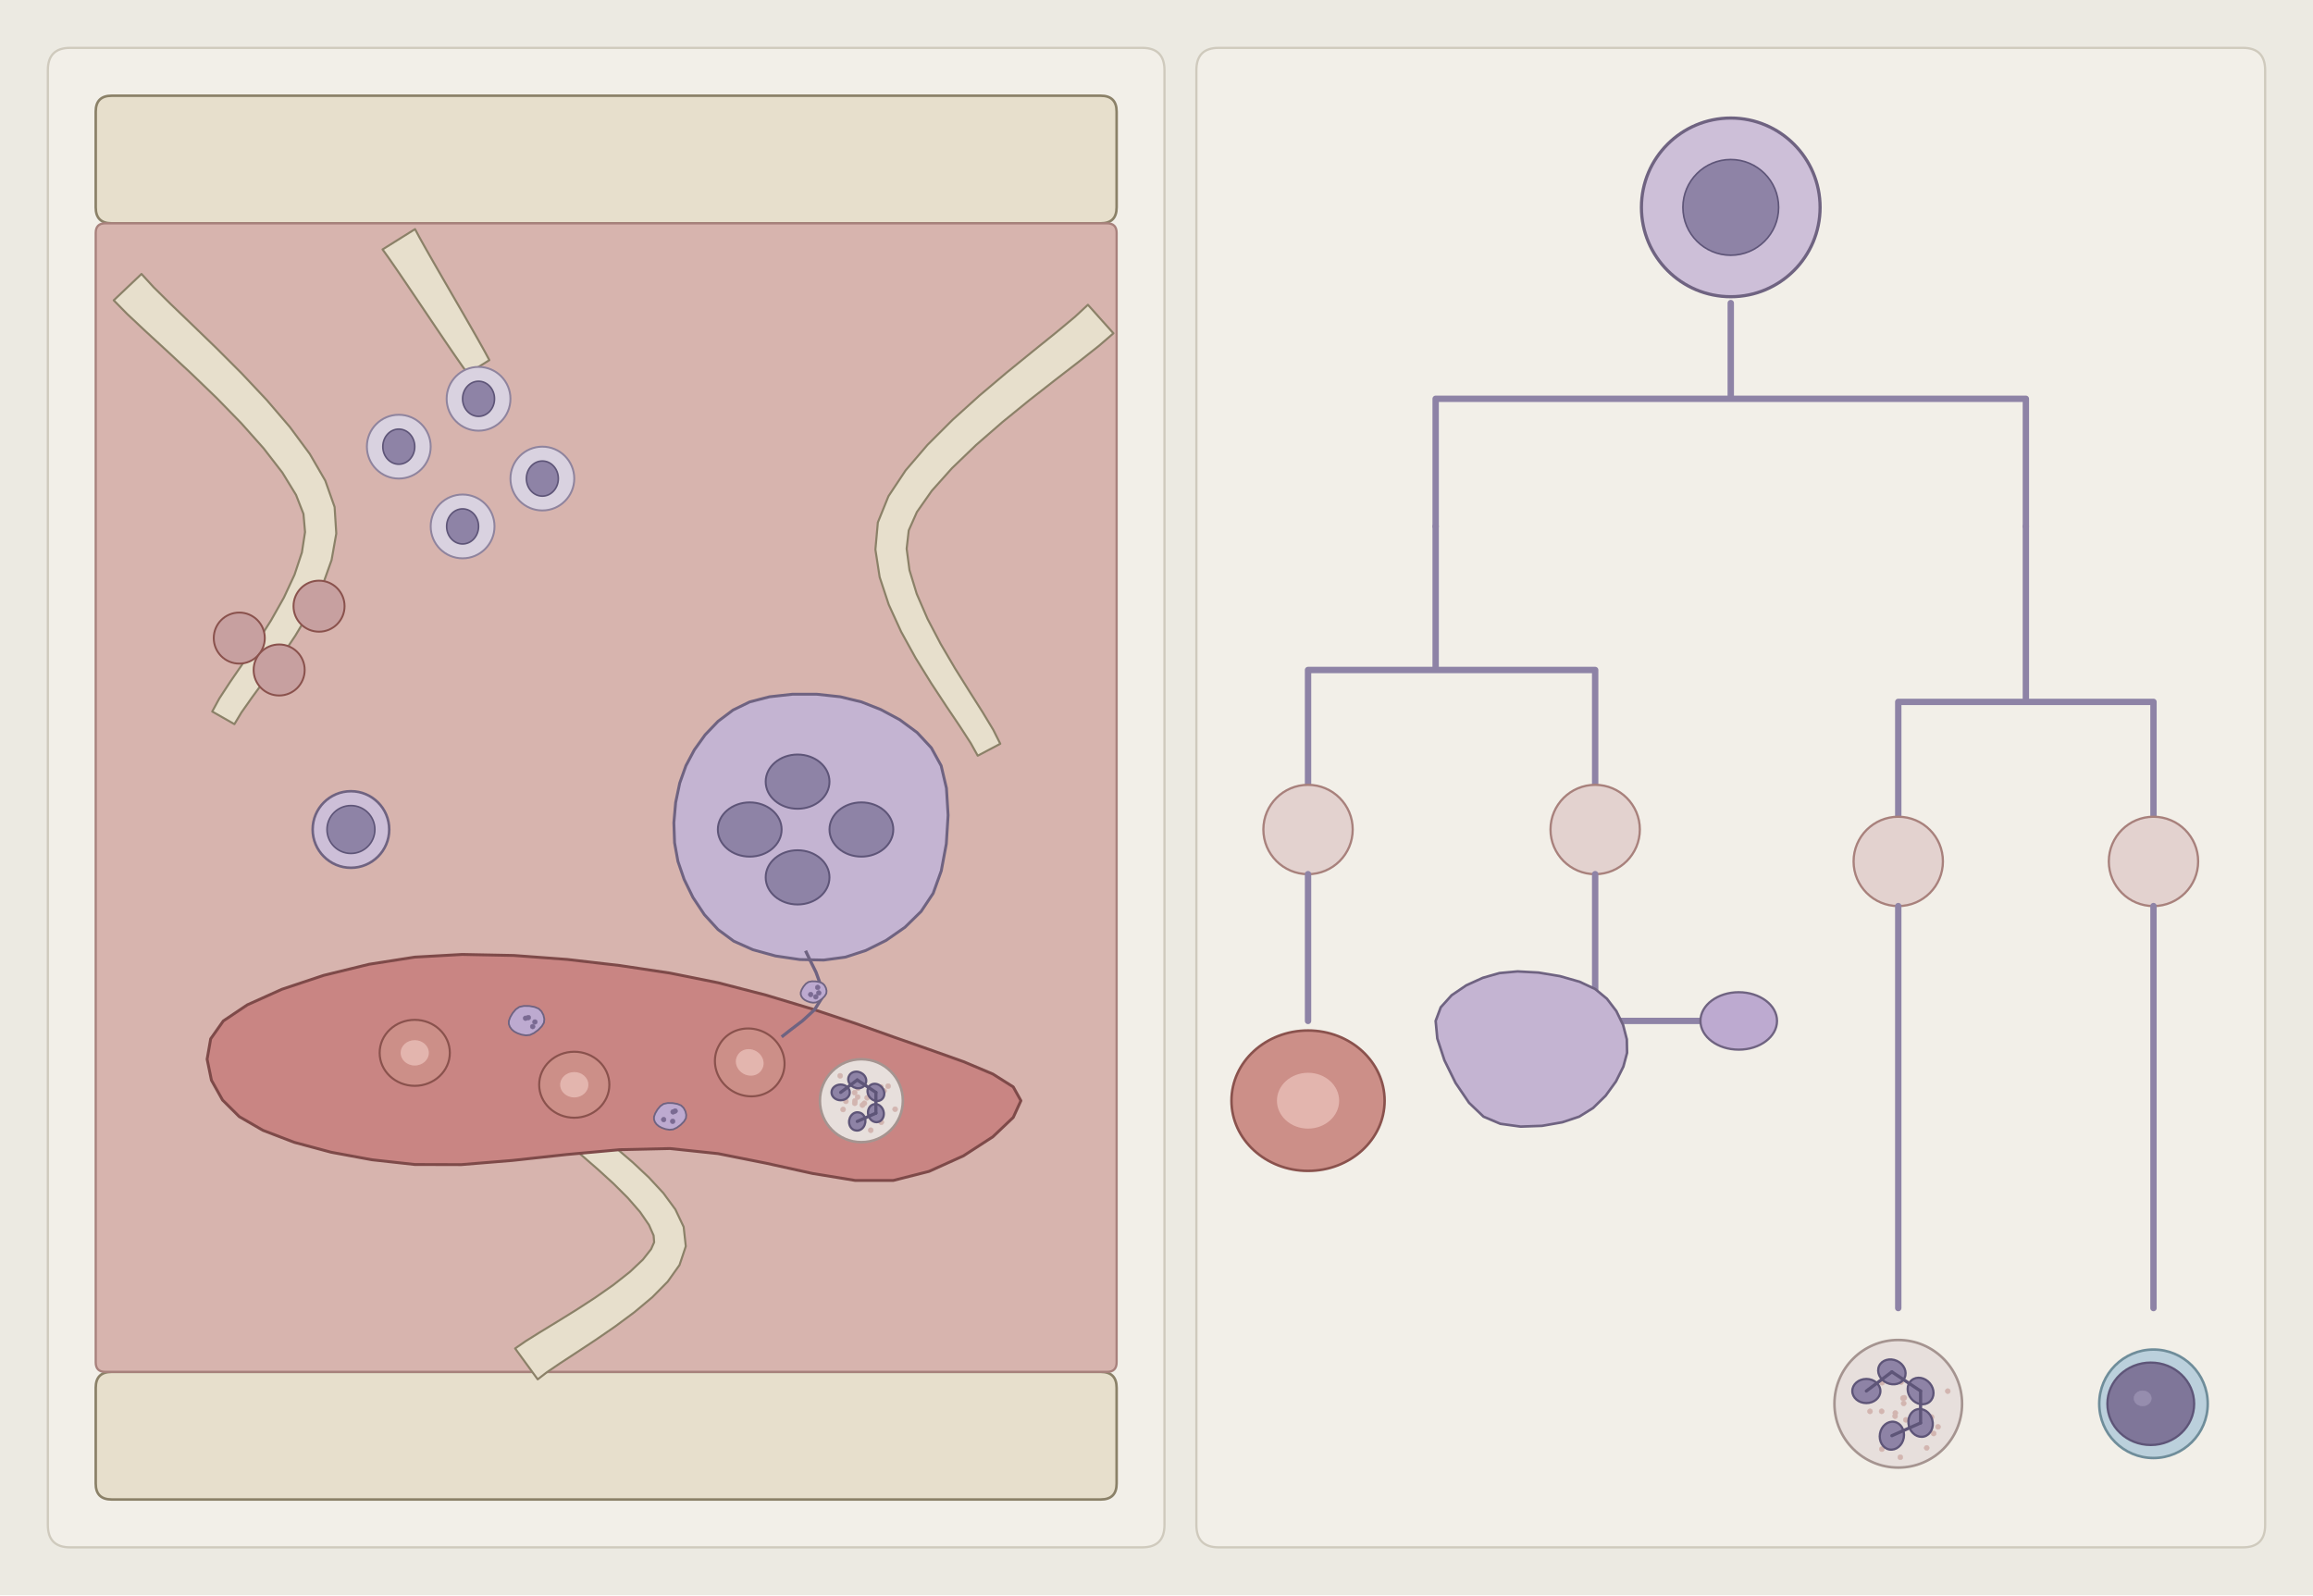
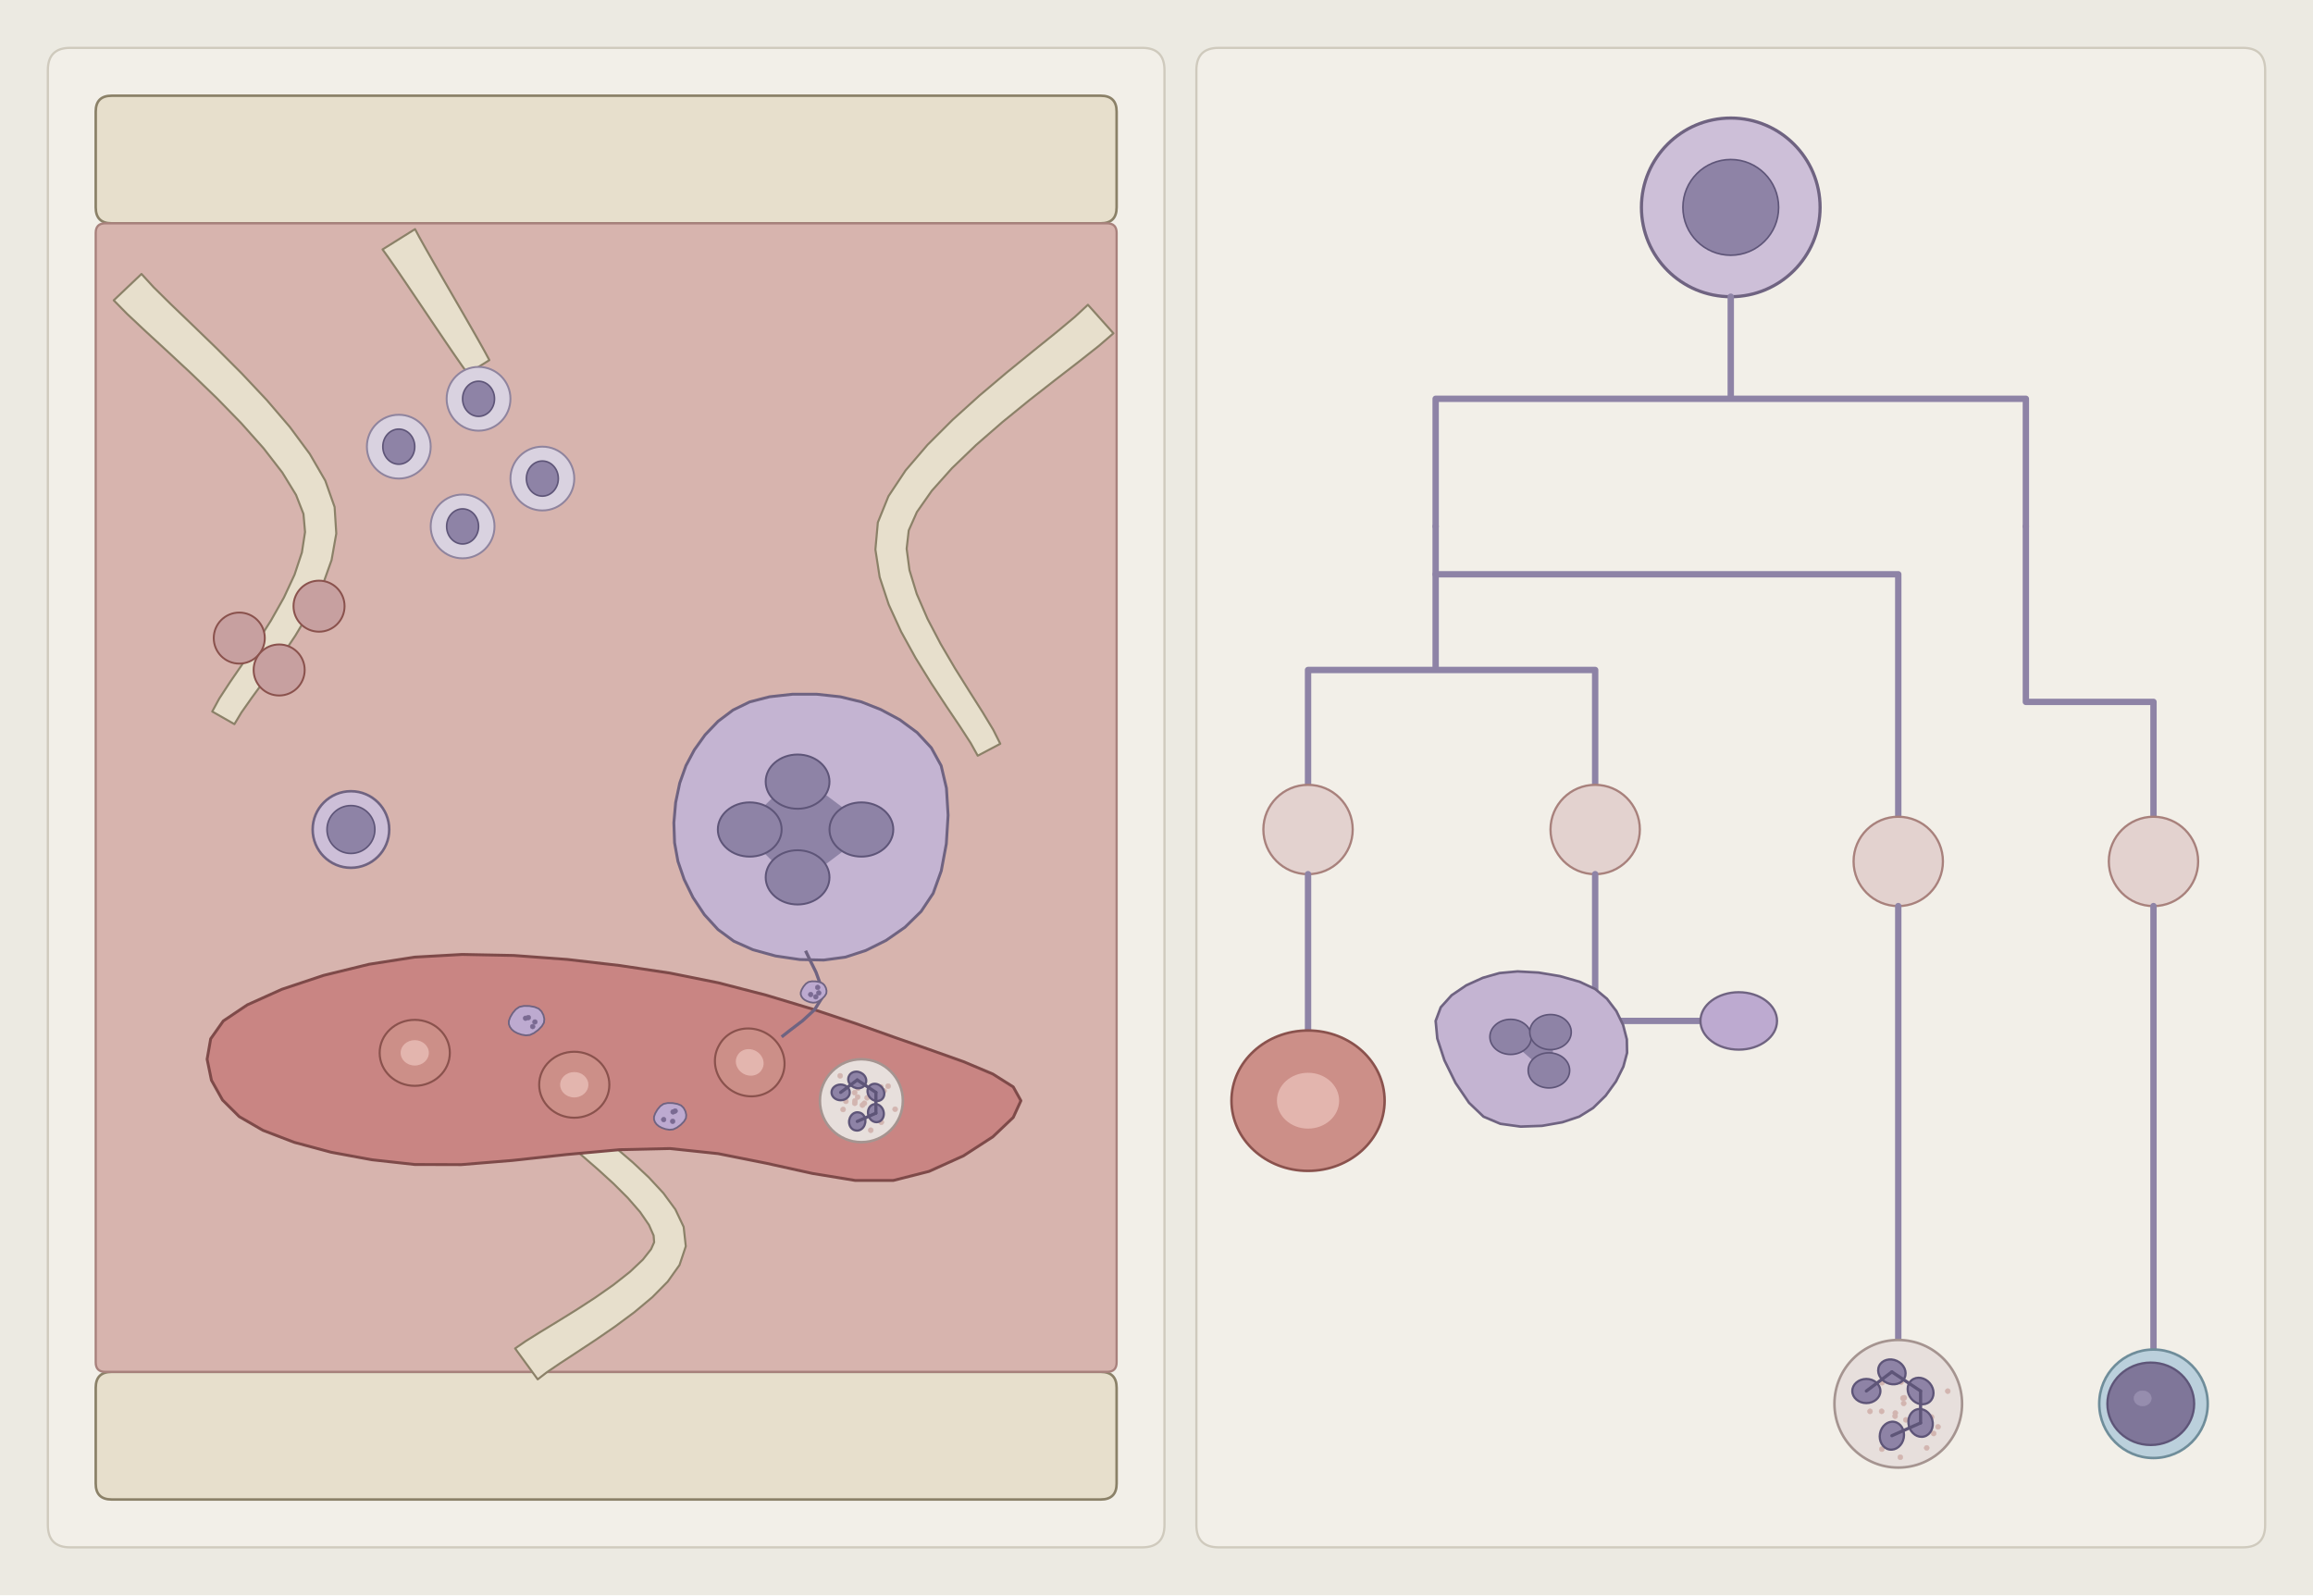
<svg xmlns="http://www.w3.org/2000/svg" viewBox="0 0 1450 1000" width="1450" height="1000">
  <rect width="1450" height="1000" fill="#ECEAE2" />
  <path d="M44 30H716Q730 30 730 44V956Q730 970 716 970H44Q30 970 30 956V44Q30 30 44 30Z" fill="#F2EFE8" stroke="#CFCABD" stroke-width="1.4" />
  <path d="M764 30H1406Q1420 30 1420 44V956Q1420 970 1406 970H764Q750 970 750 956V44Q750 30 764 30Z" fill="#F2EFE8" stroke="#CFCABD" stroke-width="1.4" />
  <path d="M70 60H690Q700 60 700 70V130Q700 140 690 140H70Q60 140 60 130V70Q60 60 70 60Z" fill="#E7DFCC" stroke="#8B8168" stroke-width="1.6" stroke-linejoin="round" />
  <path d="M70 860H690Q700 860 700 870V930Q700 940 690 940H70Q60 940 60 930V870Q60 860 70 860Z" fill="#E7DFCC" stroke="#8B8168" stroke-width="1.6" stroke-linejoin="round" />
  <path d="M66 140H694Q700 140 700 146V854Q700 860 694 860H66Q60 860 60 854V146Q60 140 66 140Z" fill="#D7B4AE" stroke="#A8817C" stroke-width="1.4" stroke-linejoin="round" />
  <path d="M71.3 188.26L79.61 196.72L91.21 207.61L105.02 220.31L120.22 234.46L135.92 249.6L151.23 265.29L165.23 281.02L176.99 296.23L185.58 310.24L190.24 322.17L191.23 333.5L189.26 346.33L184.65 360.24L177.95 374.66L169.83 389.04L161.02 402.93L152.22 415.93L144.14 427.69L137.44 437.94L133.05 446.04L146.95 453.96L151.32 446.68L157.94 437.27L166.3 425.81L175.62 412.75L185.17 398.46L194.21 383.26L202.03 367.42L207.86 351.11L210.81 334.48L209.76 317.83L203.92 301.31L194.21 284.57L181.67 267.63L167.17 250.71L151.58 234.15L135.78 218.34L120.68 203.74L107.19 190.79L96.29 180.03L88.7 171.74Z" fill="#E7DFCC" stroke="#8B8168" stroke-width="1.3" stroke-linejoin="round" />
  <path d="M682 191.06L673.79 198.68L662.04 208.46L647.48 220.2L631.17 233.47L614.09 247.9L597.2 263.14L581.43 278.88L567.71 294.89L556.97 311.06L550.32 327.49L548.78 344.49L551.45 361.78L557.15 379.03L564.94 396.06L574.05 412.58L583.73 428.24L593.2 442.65L601.73 455.33L608.49 465.76L612.93 473.74L627.07 466.26L622.66 457.49L615.87 446.27L607.65 433.3L598.67 418.96L589.7 403.67L581.46 387.94L574.7 372.32L570.15 357.42L568.37 343.96L569.68 332.51L574.81 320.96L584.13 307.67L596.83 293.46L611.92 278.94L628.41 264.6L645.31 250.85L661.66 238.06L676.52 226.58L689.03 216.7L698 208.94Z" fill="#E7DFCC" stroke="#8B8168" stroke-width="1.3" stroke-linejoin="round" />
  <path d="M337.08 864.69L342.74 860.3L351.06 854.65L361.54 847.79L373.33 840.01L385.65 831.53L397.77 822.53L408.97 813.15L418.6 803.4L425.99 793L429.92 781.28L428.58 769.13L423.39 758.16L415.87 747.94L406.77 738.12L396.73 728.7L386.39 719.82L376.41 711.68L367.49 704.54L360.39 698.71L355.6 694.28L344.4 705.72L349.38 710.86L356.67 717.38L365.38 724.87L374.89 733.14L384.52 741.92L393.55 750.92L401.24 759.75L406.85 767.92L409.75 774.55L410.08 778.72L408.16 783.08L403 789.64L394.88 797.31L384.63 805.39L373.1 813.47L361.07 821.27L349.31 828.55L338.54 835.11L329.41 840.82L322.92 845.31Z" fill="#E7DFCC" stroke="#8B8168" stroke-width="1.3" stroke-linejoin="round" />
  <path d="M239.82 156.36L243.36 161.27L248.1 168.1L253.74 176.36L259.98 185.59L266.52 195.3L273.06 205.01L279.3 214.24L284.94 222.5L289.68 229.33L293.22 234.24L306.78 225.76L303.92 220.43L299.86 213.18L294.9 204.48L289.34 194.83L283.48 184.7L277.62 174.57L272.06 164.92L267.1 156.22L263.04 148.97L260.18 143.64Z" fill="#E7DFCC" stroke="#8B8168" stroke-width="1.3" stroke-linejoin="round" />
  <path d="M140 640L155.04 629.92L176.72 620.16L202.88 611.44L231.36 604.48L260 600L289.76 598.32L322.08 598.96L355.52 601.44L388.64 605.28L420 610L450.24 616.08L480.32 623.84L509.28 632.56L536.16 641.52L560 650L582.4 657.84L604 665.52L622.4 673.28L635.2 681.36L640 690L635.2 700.48L622.4 712.64L604 724.56L582.4 734.32L560 740L536.16 740L509.28 735.6L480.32 729.2L450.24 723.2L420 720L388.48 720.72L355.04 723.76L321.36 727.44L289.12 730.08L260 730L233.2 727.04L207.6 722.32L184.4 716.08L164.8 708.56L150 700L139.52 689.6L132.56 677.2L129.84 664L132.08 651.2Z" fill="#C98583" stroke="#7E4A49" stroke-width="1.8" stroke-linejoin="round" />
  <path d="M238 660A22 20.68 0 1 0 282 660A22 20.68 0 1 0 238 660Z" fill="#CC8F88" stroke="#8A524D" stroke-width="1.3" stroke-linejoin="round" />
  <path d="M250.76 660A9.24 8.36 0 1 0 269.24 660A9.24 8.36 0 1 0 250.76 660Z" fill="#E3B5AE" stroke="#CC8F88" stroke-width="0.8" stroke-linejoin="round" />
  <path d="M338 680A22 20.68 0 1 0 382 680A22 20.68 0 1 0 338 680Z" fill="#CC8F88" stroke="#8A524D" stroke-width="1.3" stroke-linejoin="round" />
  <path d="M350.76 680A9.24 8.36 0 1 0 369.24 680A9.24 8.36 0 1 0 350.76 680Z" fill="#E3B5AE" stroke="#CC8F88" stroke-width="0.8" stroke-linejoin="round" />
  <path d="M450.95 655A22 20.68 30 1 0 489.05 677A22 20.68 30 1 0 450.95 655Z" fill="#CC8F88" stroke="#8A524D" stroke-width="1.3" stroke-linejoin="round" />
  <path d="M462 661.38A9.24 8.36 30 1 0 478 670.62A9.24 8.36 30 1 0 462 661.38Z" fill="#E3B5AE" stroke="#CC8F88" stroke-width="0.8" stroke-linejoin="round" />
  <path d="M319 640L319.83 637.72L321.34 635.12L323.33 632.76L325.6 631.2L328.44 630.6L331.86 630.65L335.16 631.25L337.7 632.3L339.43 633.98L340.66 636.29L341.23 638.8L341 641.1L339.68 643.33L337.43 645.64L334.76 647.6L332.2 648.8L329.65 649.05L326.91 648.59L324.34 647.69L322.3 646.6L320.78 645.31L319.62 643.71L318.97 641.91Z" fill="#BDAAD0" stroke="#6F6381" stroke-width="1.1" stroke-linejoin="round" />
  <path d="M329.73 637.9A1.5 1.5 0 1 0 332.73 637.9A1.5 1.5 0 1 0 329.73 637.9Z" fill="#7A6A92" stroke="#7A6A92" stroke-width="0.3" stroke-linejoin="round" />
  <path d="M333.85 640.65A1.5 1.5 0 1 0 336.85 640.65A1.5 1.5 0 1 0 333.85 640.65Z" fill="#7A6A92" stroke="#7A6A92" stroke-width="0.3" stroke-linejoin="round" />
  <path d="M332.42 643.53A1.5 1.5 0 1 0 335.42 643.53A1.5 1.5 0 1 0 332.42 643.53Z" fill="#7A6A92" stroke="#7A6A92" stroke-width="0.3" stroke-linejoin="round" />
  <path d="M327.95 638.31A1.5 1.5 0 1 0 330.95 638.31A1.5 1.5 0 1 0 327.95 638.31Z" fill="#7A6A92" stroke="#7A6A92" stroke-width="0.3" stroke-linejoin="round" />
  <path d="M410 700L410.75 697.93L412.13 695.56L413.94 693.41L416 692L418.59 691.45L421.69 691.5L424.7 692.05L427 693L428.57 694.53L429.69 696.63L430.21 698.91L430 701L428.8 703.03L426.75 705.13L424.33 706.91L422 708L419.68 708.23L417.19 707.81L414.85 706.99L413 706L411.62 704.83L410.56 703.38L409.98 701.73Z" fill="#BDAAD0" stroke="#6F6381" stroke-width="1.1" stroke-linejoin="round" />
  <path d="M420.2 702.93A1.5 1.5 0 1 0 423.2 702.93A1.5 1.5 0 1 0 420.2 702.93Z" fill="#7A6A92" stroke="#7A6A92" stroke-width="0.3" stroke-linejoin="round" />
  <path d="M420.43 697.01A1.5 1.5 0 1 0 423.43 697.01A1.5 1.5 0 1 0 420.43 697.01Z" fill="#7A6A92" stroke="#7A6A92" stroke-width="0.3" stroke-linejoin="round" />
  <path d="M421.76 696.46A1.5 1.5 0 1 0 424.76 696.46A1.5 1.5 0 1 0 421.76 696.46Z" fill="#7A6A92" stroke="#7A6A92" stroke-width="0.3" stroke-linejoin="round" />
  <path d="M414.55 701.85A1.5 1.5 0 1 0 417.55 701.85A1.5 1.5 0 1 0 414.55 701.85Z" fill="#7A6A92" stroke="#7A6A92" stroke-width="0.3" stroke-linejoin="round" />
  <path d="M514 690A26 26 0 1 0 566 690A26 26 0 1 0 514 690Z" fill="#E7DFDC" stroke="#A59490" stroke-width="1.6" stroke-linejoin="round" />
  <path d="M550.89 703.51A1.6 1.6 0 1 0 554.09 703.51A1.6 1.6 0 1 0 550.89 703.51Z" fill="#D2B5B0" stroke="#D2B5B0" stroke-width="0.3" stroke-linejoin="round" />
  <path d="M534.38 690.12A1.6 1.6 0 1 0 537.58 690.12A1.6 1.6 0 1 0 534.38 690.12Z" fill="#D2B5B0" stroke="#D2B5B0" stroke-width="0.3" stroke-linejoin="round" />
  <path d="M555.16 680.88A1.6 1.6 0 1 0 558.36 680.88A1.6 1.6 0 1 0 555.16 680.88Z" fill="#D2B5B0" stroke="#D2B5B0" stroke-width="0.3" stroke-linejoin="round" />
  <path d="M559.55 695.33A1.6 1.6 0 1 0 562.75 695.33A1.6 1.6 0 1 0 559.55 695.33Z" fill="#D2B5B0" stroke="#D2B5B0" stroke-width="0.3" stroke-linejoin="round" />
  <path d="M534.18 684.94A1.6 1.6 0 1 0 537.38 684.94A1.6 1.6 0 1 0 534.18 684.94Z" fill="#D2B5B0" stroke="#D2B5B0" stroke-width="0.3" stroke-linejoin="round" />
  <path d="M550.64 681.4A1.6 1.6 0 1 0 553.84 681.4A1.6 1.6 0 1 0 550.64 681.4Z" fill="#D2B5B0" stroke="#D2B5B0" stroke-width="0.3" stroke-linejoin="round" />
  <path d="M545.33 701.42A1.6 1.6 0 1 0 548.53 701.42A1.6 1.6 0 1 0 545.33 701.42Z" fill="#D2B5B0" stroke="#D2B5B0" stroke-width="0.3" stroke-linejoin="round" />
  <path d="M534.25 691.61A1.6 1.6 0 1 0 537.45 691.61A1.6 1.6 0 1 0 534.25 691.61Z" fill="#D2B5B0" stroke="#D2B5B0" stroke-width="0.3" stroke-linejoin="round" />
  <path d="M528.7 690.38A1.6 1.6 0 1 0 531.9 690.38A1.6 1.6 0 1 0 528.7 690.38Z" fill="#D2B5B0" stroke="#D2B5B0" stroke-width="0.3" stroke-linejoin="round" />
  <path d="M540.27 691.62A1.6 1.6 0 1 0 543.47 691.62A1.6 1.6 0 1 0 540.27 691.62Z" fill="#D2B5B0" stroke="#D2B5B0" stroke-width="0.3" stroke-linejoin="round" />
  <path d="M552.61 683.88A1.6 1.6 0 1 0 555.81 683.88A1.6 1.6 0 1 0 552.61 683.88Z" fill="#D2B5B0" stroke="#D2B5B0" stroke-width="0.3" stroke-linejoin="round" />
  <path d="M525.09 674.41A1.6 1.6 0 1 0 528.29 674.41A1.6 1.6 0 1 0 525.09 674.41Z" fill="#D2B5B0" stroke="#D2B5B0" stroke-width="0.3" stroke-linejoin="round" />
  <path d="M544.28 708.51A1.6 1.6 0 1 0 547.48 708.51A1.6 1.6 0 1 0 544.28 708.51Z" fill="#D2B5B0" stroke="#D2B5B0" stroke-width="0.3" stroke-linejoin="round" />
  <path d="M526.94 695.51A1.6 1.6 0 1 0 530.14 695.51A1.6 1.6 0 1 0 526.94 695.51Z" fill="#D2B5B0" stroke="#D2B5B0" stroke-width="0.3" stroke-linejoin="round" />
  <path d="M539.05 692.78A1.6 1.6 0 1 0 542.25 692.78A1.6 1.6 0 1 0 539.05 692.78Z" fill="#D2B5B0" stroke="#D2B5B0" stroke-width="0.3" stroke-linejoin="round" />
  <path d="M536.26 682.17A1.6 1.6 0 1 0 539.46 682.17A1.6 1.6 0 1 0 536.26 682.17Z" fill="#D2B5B0" stroke="#D2B5B0" stroke-width="0.3" stroke-linejoin="round" />
  <path d="M536.04 687.72A1.6 1.6 0 1 0 539.24 687.72A1.6 1.6 0 1 0 536.04 687.72Z" fill="#D2B5B0" stroke="#D2B5B0" stroke-width="0.3" stroke-linejoin="round" />
  <path d="M541.98 688.17A1.6 1.6 0 1 0 545.18 688.17A1.6 1.6 0 1 0 541.98 688.17Z" fill="#D2B5B0" stroke="#D2B5B0" stroke-width="0.3" stroke-linejoin="round" />
  <path d="M521.28 684.8A5.72 4.919 0 1 0 532.72 684.8A5.72 4.919 0 1 0 521.28 684.8Z" fill="#8E83A6" stroke="#5E5578" stroke-width="1.4" stroke-linejoin="round" />
  <path d="M532.22 674.58A5.72 4.919 25 1 0 542.58 679.42A5.72 4.919 25 1 0 532.22 674.58Z" fill="#8E83A6" stroke="#5E5578" stroke-width="1.4" stroke-linejoin="round" />
  <path d="M527 684.8L537.4 677" fill="none" stroke="#5E5578" stroke-width="2" stroke-linecap="round" stroke-linejoin="round" />
  <path d="M545.42 680.42A5.72 4.919 50 1 0 552.78 689.18A5.72 4.919 50 1 0 545.42 680.42Z" fill="#8E83A6" stroke="#5E5578" stroke-width="1.4" stroke-linejoin="round" />
  <path d="M537.4 677L549.1 684.8" fill="none" stroke="#5E5578" stroke-width="2" stroke-linecap="round" stroke-linejoin="round" />
  <path d="M547.62 692.27A5.72 4.919 75 1 0 550.58 703.33A5.72 4.919 75 1 0 547.62 692.27Z" fill="#8E83A6" stroke="#5E5578" stroke-width="1.4" stroke-linejoin="round" />
  <path d="M549.1 684.8L549.1 697.8" fill="none" stroke="#5E5578" stroke-width="2" stroke-linecap="round" stroke-linejoin="round" />
  <path d="M538.39 697.37A5.72 4.919 100 1 0 536.41 708.63A5.72 4.919 100 1 0 538.39 697.37Z" fill="#8E83A6" stroke="#5E5578" stroke-width="1.4" stroke-linejoin="round" />
  <path d="M549.1 697.8L537.4 703" fill="none" stroke="#5E5578" stroke-width="2" stroke-linecap="round" stroke-linejoin="round" />
  <path d="M430 480L435.28 470.08L442.04 460.64L450.16 452.16L459.52 445.12L470 440L482.4 436.8L496.8 435.2L512 435.2L526.8 436.8L540 440L552.16 444.8L564.08 451.2L574.92 459.2L583.84 468.8L590 480L593.32 494.08L594.36 511.04L593.24 528.96L590.08 545.92L585 560L577.44 571.36L567.32 581.28L555.48 589.52L542.76 595.84L530 600L516.4 601.84L501.4 601.52L486.2 599.28L472 595.36L460 590L450.12 582.72L441.56 573.36L434.44 562.64L428.88 551.28L425 540L422.88 528.32L422.44 515.76L423.56 503.04L426.12 490.88Z" fill="#C4B4D2" stroke="#6F6381" stroke-width="1.8" stroke-linejoin="round" />
+   <path d="M500 490L540 520L500 550L470 520Z" fill="#8E83A6" stroke="#8E83A6" stroke-width="8" stroke-linejoin="round" />
  <path d="M480 490A20 17 0 1 0 520 490A20 17 0 1 0 480 490Z" fill="#8E83A6" stroke="#5E5578" stroke-width="1.2" stroke-linejoin="round" />
  <path d="M520 520A20 17 0 1 0 560 520A20 17 0 1 0 520 520Z" fill="#8E83A6" stroke="#5E5578" stroke-width="1.2" stroke-linejoin="round" />
  <path d="M480 550A20 17 0 1 0 520 550A20 17 0 1 0 480 550Z" fill="#8E83A6" stroke="#5E5578" stroke-width="1.2" stroke-linejoin="round" />
  <path d="M450 520A20 17 0 1 0 490 520A20 17 0 1 0 450 520Z" fill="#8E83A6" stroke="#5E5578" stroke-width="1.2" stroke-linejoin="round" />
  <path d="M505 596L507.62 601.53L511.56 609.5L514.73 618.22L515 626L510.63 632.98L503.13 639.88L495.31 645.83L490 650" fill="none" stroke="#6F6381" stroke-width="2" stroke-linejoin="round" />
  <path d="M502 622L502.6 620.34L503.7 618.45L505.15 616.73L506.8 615.6L508.87 615.16L511.35 615.2L513.76 615.64L515.6 616.4L516.86 617.63L517.75 619.3L518.17 621.12L518 622.8L517.04 624.42L515.4 626.1L513.46 627.52L511.6 628.4L509.74 628.58L507.75 628.25L505.88 627.59L504.4 626.8L503.29 625.86L502.45 624.7L501.98 623.39Z" fill="#BDAAD0" stroke="#6F6381" stroke-width="1.1" stroke-linejoin="round" />
  <path d="M509.9 624.91A1.5 1.5 0 1 0 512.9 624.91A1.5 1.5 0 1 0 509.9 624.91Z" fill="#7A6A92" stroke="#7A6A92" stroke-width="0.3" stroke-linejoin="round" />
  <path d="M511.77 622.45A1.5 1.5 0 1 0 514.77 622.45A1.5 1.5 0 1 0 511.77 622.45Z" fill="#7A6A92" stroke="#7A6A92" stroke-width="0.3" stroke-linejoin="round" />
  <path d="M511.09 619A1.5 1.5 0 1 0 514.09 619A1.5 1.5 0 1 0 511.09 619Z" fill="#7A6A92" stroke="#7A6A92" stroke-width="0.3" stroke-linejoin="round" />
  <path d="M506.72 623.44A1.5 1.5 0 1 0 509.72 623.44A1.5 1.5 0 1 0 506.72 623.44Z" fill="#7A6A92" stroke="#7A6A92" stroke-width="0.3" stroke-linejoin="round" />
  <path d="M196 520A24 24 0 1 0 244 520A24 24 0 1 0 196 520Z" fill="#CDBFD8" stroke="#6F6381" stroke-width="1.6" stroke-linejoin="round" />
  <path d="M205 520A15 15 0 1 0 235 520A15 15 0 1 0 205 520Z" fill="#8E83A6" stroke="#5E5578" stroke-width="1" stroke-linejoin="round" />
  <path d="M134 400A16 16 0 1 0 166 400A16 16 0 1 0 134 400Z" fill="#C7A0A0" stroke="#8A524D" stroke-width="1.2" stroke-linejoin="round" />
  <path d="M184 380A16 16 0 1 0 216 380A16 16 0 1 0 184 380Z" fill="#C7A0A0" stroke="#8A524D" stroke-width="1.2" stroke-linejoin="round" />
  <path d="M159 420A16 16 0 1 0 191 420A16 16 0 1 0 159 420Z" fill="#C7A0A0" stroke="#8A524D" stroke-width="1.2" stroke-linejoin="round" />
  <path d="M280 250A20 20 0 1 0 320 250A20 20 0 1 0 280 250Z" fill="#D9D2E0" stroke="#8F849E" stroke-width="1.2" stroke-linejoin="round" />
  <path d="M290 250A10 11 0 1 0 310 250A10 11 0 1 0 290 250Z" fill="#8E83A6" stroke="#5E5578" stroke-width="1" stroke-linejoin="round" />
  <path d="M320 300A20 20 0 1 0 360 300A20 20 0 1 0 320 300Z" fill="#D9D2E0" stroke="#8F849E" stroke-width="1.2" stroke-linejoin="round" />
  <path d="M330 300A10 11 0 1 0 350 300A10 11 0 1 0 330 300Z" fill="#8E83A6" stroke="#5E5578" stroke-width="1" stroke-linejoin="round" />
  <path d="M270 330A20 20 0 1 0 310 330A20 20 0 1 0 270 330Z" fill="#D9D2E0" stroke="#8F849E" stroke-width="1.2" stroke-linejoin="round" />
  <path d="M280 330A10 11 0 1 0 300 330A10 11 0 1 0 280 330Z" fill="#8E83A6" stroke="#5E5578" stroke-width="1" stroke-linejoin="round" />
  <path d="M230 280A20 20 0 1 0 270 280A20 20 0 1 0 230 280Z" fill="#D9D2E0" stroke="#8F849E" stroke-width="1.2" stroke-linejoin="round" />
  <path d="M240 280A10 11 0 1 0 260 280A10 11 0 1 0 240 280Z" fill="#8E83A6" stroke="#5E5578" stroke-width="1" stroke-linejoin="round" />
  <path d="M1029 130A56 56 0 1 0 1141 130A56 56 0 1 0 1029 130Z" fill="#CDBFD8" stroke="#6F6381" stroke-width="2" stroke-linejoin="round" />
  <path d="M1055 130A30 30 0 1 0 1115 130A30 30 0 1 0 1055 130Z" fill="#8E83A6" stroke="#5E5578" stroke-width="1" stroke-linejoin="round" />
-   <path d="M1085 190V250M1085 250H900V330M1085 250H1270V330" fill="none" stroke="#8E83A6" stroke-width="4" stroke-linecap="round" stroke-linejoin="round" />
+   <path d="M1085 186V250M1085 250H900V330M1085 250H1270V330" fill="none" stroke="#8E83A6" stroke-width="4" stroke-linecap="round" stroke-linejoin="round" />
  <path d="M900 330V420M900 420H820V500M900 420H1000V500" fill="none" stroke="#8E83A6" stroke-width="4" stroke-linecap="round" stroke-linejoin="round" />
-   <path d="M1270 330V440M1270 440H1190V520M1270 440H1350V520" fill="none" stroke="#8E83A6" stroke-width="4" stroke-linecap="round" stroke-linejoin="round" />
+   <path d="M900 360H1190V520" fill="none" stroke="#8E83A6" stroke-width="4" stroke-linecap="round" stroke-linejoin="round" />
+   <path d="M1270 330V440H1350V520" fill="none" stroke="#8E83A6" stroke-width="4" stroke-linecap="round" stroke-linejoin="round" />
  <path d="M792 520A28 28 0 1 0 848 520A28 28 0 1 0 792 520Z" fill="#E3D2CF" stroke="#A8817C" stroke-width="1.4" stroke-linejoin="round" />
  <path d="M972 520A28 28 0 1 0 1028 520A28 28 0 1 0 972 520Z" fill="#E3D2CF" stroke="#A8817C" stroke-width="1.4" stroke-linejoin="round" />
-   <path d="M820 548V640M1000 548V640M1000 640H1080M1000 640H920" fill="none" stroke="#8E83A6" stroke-width="4" stroke-linecap="round" stroke-linejoin="round" />
+   <path d="M820 548V646M1000 548V640M1000 640H1080M1000 640H920" fill="none" stroke="#8E83A6" stroke-width="4" stroke-linecap="round" stroke-linejoin="round" />
  <path d="M772 690A48 44 0 1 0 868 690A48 44 0 1 0 772 690Z" fill="#CC8F88" stroke="#8A524D" stroke-width="1.6" stroke-linejoin="round" />
  <path d="M800 690A20 18 0 1 0 840 690A20 18 0 1 0 800 690Z" fill="#E3B5AE" stroke="#CC8F88" stroke-width="1" stroke-linejoin="round" />
  <path d="M900 640L903.2 631.44L910 623.92L919.2 617.68L929.6 612.96L940 610L951.36 608.96L964.48 609.68L977.92 611.92L990.24 615.44L1000 620L1007.36 626.08L1013.28 633.84L1017.52 642.56L1019.84 651.52L1020 660L1017.68 668.64L1013.04 677.92L1006.56 686.88L998.72 694.56L990 700L979.44 703.52L966.72 705.76L953.28 706.24L940.56 704.48L930 700L920.96 691.36L912.48 678.88L905.52 664.72L901.04 651.04Z" fill="#C4B4D2" stroke="#6F6381" stroke-width="1.6" stroke-linejoin="round" />
+   <path d="M947 650L972 647L971 671Z" fill="#8E83A6" stroke="#8E83A6" stroke-width="4" stroke-linejoin="round" />
+   <path d="M934 650A13 11 0 1 0 960 650A13 11 0 1 0 934 650Z" fill="#8E83A6" stroke="#5E5578" stroke-width="1" stroke-linejoin="round" />
+   <path d="M959 647A13 11 0 1 0 985 647A13 11 0 1 0 959 647Z" fill="#8E83A6" stroke="#5E5578" stroke-width="1" stroke-linejoin="round" />
+   <path d="M958 671A13 11 0 1 0 984 671A13 11 0 1 0 958 671Z" fill="#8E83A6" stroke="#5E5578" stroke-width="1" stroke-linejoin="round" />
  <path d="M1066 640A24 18 0 1 0 1114 640A24 18 0 1 0 1066 640Z" fill="#BDAAD0" stroke="#6F6381" stroke-width="1.4" stroke-linejoin="round" />
  <path d="M1162 540A28 28 0 1 0 1218 540A28 28 0 1 0 1162 540Z" fill="#E3D2CF" stroke="#A8817C" stroke-width="1.4" stroke-linejoin="round" />
  <path d="M1322 540A28 28 0 1 0 1378 540A28 28 0 1 0 1322 540Z" fill="#E3D2CF" stroke="#A8817C" stroke-width="1.4" stroke-linejoin="round" />
-   <path d="M1190 568V820M1350 568V820" fill="none" stroke="#8E83A6" stroke-width="4" stroke-linecap="round" stroke-linejoin="round" />
+   <path d="M1190 568V840M1350 568V846" fill="none" stroke="#8E83A6" stroke-width="4" stroke-linecap="round" stroke-linejoin="round" />
  <path d="M1150 880A40 40 0 1 0 1230 880A40 40 0 1 0 1150 880Z" fill="#E7DFDC" stroke="#A59490" stroke-width="1.6" stroke-linejoin="round" />
  <path d="M1219.45 872.07A1.6 1.6 0 1 0 1222.65 872.07A1.6 1.6 0 1 0 1219.45 872.07Z" fill="#D2B5B0" stroke="#D2B5B0" stroke-width="0.3" stroke-linejoin="round" />
  <path d="M1190.21 866.37A1.6 1.6 0 1 0 1193.41 866.37A1.6 1.6 0 1 0 1190.21 866.37Z" fill="#D2B5B0" stroke="#D2B5B0" stroke-width="0.3" stroke-linejoin="round" />
  <path d="M1206.24 907.66A1.6 1.6 0 1 0 1209.44 907.66A1.6 1.6 0 1 0 1206.24 907.66Z" fill="#D2B5B0" stroke="#D2B5B0" stroke-width="0.3" stroke-linejoin="round" />
  <path d="M1170.7 884.75A1.6 1.6 0 1 0 1173.9 884.75A1.6 1.6 0 1 0 1170.7 884.75Z" fill="#D2B5B0" stroke="#D2B5B0" stroke-width="0.3" stroke-linejoin="round" />
  <path d="M1186.41 887.76A1.6 1.6 0 1 0 1189.61 887.76A1.6 1.6 0 1 0 1186.41 887.76Z" fill="#D2B5B0" stroke="#D2B5B0" stroke-width="0.3" stroke-linejoin="round" />
  <path d="M1192.19 876.23A1.6 1.6 0 1 0 1195.39 876.23A1.6 1.6 0 1 0 1192.19 876.23Z" fill="#D2B5B0" stroke="#D2B5B0" stroke-width="0.3" stroke-linejoin="round" />
  <path d="M1178.27 866.76A1.6 1.6 0 1 0 1181.47 866.76A1.6 1.6 0 1 0 1178.27 866.76Z" fill="#D2B5B0" stroke="#D2B5B0" stroke-width="0.3" stroke-linejoin="round" />
  <path d="M1209.27 888.33A1.6 1.6 0 1 0 1212.47 888.33A1.6 1.6 0 1 0 1209.27 888.33Z" fill="#D2B5B0" stroke="#D2B5B0" stroke-width="0.3" stroke-linejoin="round" />
  <path d="M1189.7 913.52A1.6 1.6 0 1 0 1192.9 913.52A1.6 1.6 0 1 0 1189.7 913.52Z" fill="#D2B5B0" stroke="#D2B5B0" stroke-width="0.3" stroke-linejoin="round" />
  <path d="M1213.33 894.47A1.6 1.6 0 1 0 1216.53 894.47A1.6 1.6 0 1 0 1213.33 894.47Z" fill="#D2B5B0" stroke="#D2B5B0" stroke-width="0.3" stroke-linejoin="round" />
  <path d="M1191.35 876.5A1.6 1.6 0 1 0 1194.55 876.5A1.6 1.6 0 1 0 1191.35 876.5Z" fill="#D2B5B0" stroke="#D2B5B0" stroke-width="0.3" stroke-linejoin="round" />
  <path d="M1199.85 875.07A1.6 1.6 0 1 0 1203.05 875.07A1.6 1.6 0 1 0 1199.85 875.07Z" fill="#D2B5B0" stroke="#D2B5B0" stroke-width="0.3" stroke-linejoin="round" />
  <path d="M1177.99 884.73A1.6 1.6 0 1 0 1181.19 884.73A1.6 1.6 0 1 0 1177.99 884.73Z" fill="#D2B5B0" stroke="#D2B5B0" stroke-width="0.3" stroke-linejoin="round" />
  <path d="M1191.8 879.75A1.6 1.6 0 1 0 1195 879.75A1.6 1.6 0 1 0 1191.8 879.75Z" fill="#D2B5B0" stroke="#D2B5B0" stroke-width="0.3" stroke-linejoin="round" />
  <path d="M1186.56 885.8A1.6 1.6 0 1 0 1189.76 885.8A1.6 1.6 0 1 0 1186.56 885.8Z" fill="#D2B5B0" stroke="#D2B5B0" stroke-width="0.3" stroke-linejoin="round" />
  <path d="M1193.16 890.07A1.6 1.6 0 1 0 1196.36 890.07A1.6 1.6 0 1 0 1193.16 890.07Z" fill="#D2B5B0" stroke="#D2B5B0" stroke-width="0.3" stroke-linejoin="round" />
  <path d="M1210.61 898.62A1.6 1.6 0 1 0 1213.81 898.62A1.6 1.6 0 1 0 1210.61 898.62Z" fill="#D2B5B0" stroke="#D2B5B0" stroke-width="0.3" stroke-linejoin="round" />
  <path d="M1178.12 908.42A1.6 1.6 0 1 0 1181.32 908.42A1.6 1.6 0 1 0 1178.12 908.42Z" fill="#D2B5B0" stroke="#D2B5B0" stroke-width="0.3" stroke-linejoin="round" />
  <path d="M1161.2 872A8.8 7.568 0 1 0 1178.8 872A8.8 7.568 0 1 0 1161.2 872Z" fill="#8E83A6" stroke="#5E5578" stroke-width="1.4" stroke-linejoin="round" />
  <path d="M1178.02 856.28A8.8 7.568 25 1 0 1193.98 863.72A8.8 7.568 25 1 0 1178.02 856.28Z" fill="#8E83A6" stroke="#5E5578" stroke-width="1.4" stroke-linejoin="round" />
  <path d="M1170 872L1186 860" fill="none" stroke="#5E5578" stroke-width="2" stroke-linecap="round" stroke-linejoin="round" />
  <path d="M1198.34 865.26A8.8 7.568 50 1 0 1209.66 878.74A8.8 7.568 50 1 0 1198.34 865.26Z" fill="#8E83A6" stroke="#5E5578" stroke-width="1.4" stroke-linejoin="round" />
  <path d="M1186 860L1204 872" fill="none" stroke="#5E5578" stroke-width="2" stroke-linecap="round" stroke-linejoin="round" />
  <path d="M1201.72 883.5A8.8 7.568 75 1 0 1206.28 900.5A8.8 7.568 75 1 0 1201.72 883.5Z" fill="#8E83A6" stroke="#5E5578" stroke-width="1.4" stroke-linejoin="round" />
  <path d="M1204 872L1204 892" fill="none" stroke="#5E5578" stroke-width="2" stroke-linecap="round" stroke-linejoin="round" />
  <path d="M1187.53 891.33A8.8 7.568 100 1 0 1184.47 908.67A8.8 7.568 100 1 0 1187.53 891.33Z" fill="#8E83A6" stroke="#5E5578" stroke-width="1.4" stroke-linejoin="round" />
  <path d="M1204 892L1186 900" fill="none" stroke="#5E5578" stroke-width="2" stroke-linecap="round" stroke-linejoin="round" />
  <path d="M1316 880A34 34 0 1 0 1384 880A34 34 0 1 0 1316 880Z" fill="#BBD0DC" stroke="#6F8D9A" stroke-width="1.6" stroke-linejoin="round" />
  <path d="M1321.1 880A27.2 25.84 0 1 0 1375.5 880A27.2 25.84 0 1 0 1321.1 880Z" fill="#7F7699" stroke="#5E5578" stroke-width="1.4" stroke-linejoin="round" />
  <path d="M1337.76 876.6A5.44 4.76 0 1 0 1348.64 876.6A5.44 4.76 0 1 0 1337.76 876.6Z" fill="#968DAE" stroke="#968DAE" stroke-width="0.3" stroke-linejoin="round" />
</svg>
